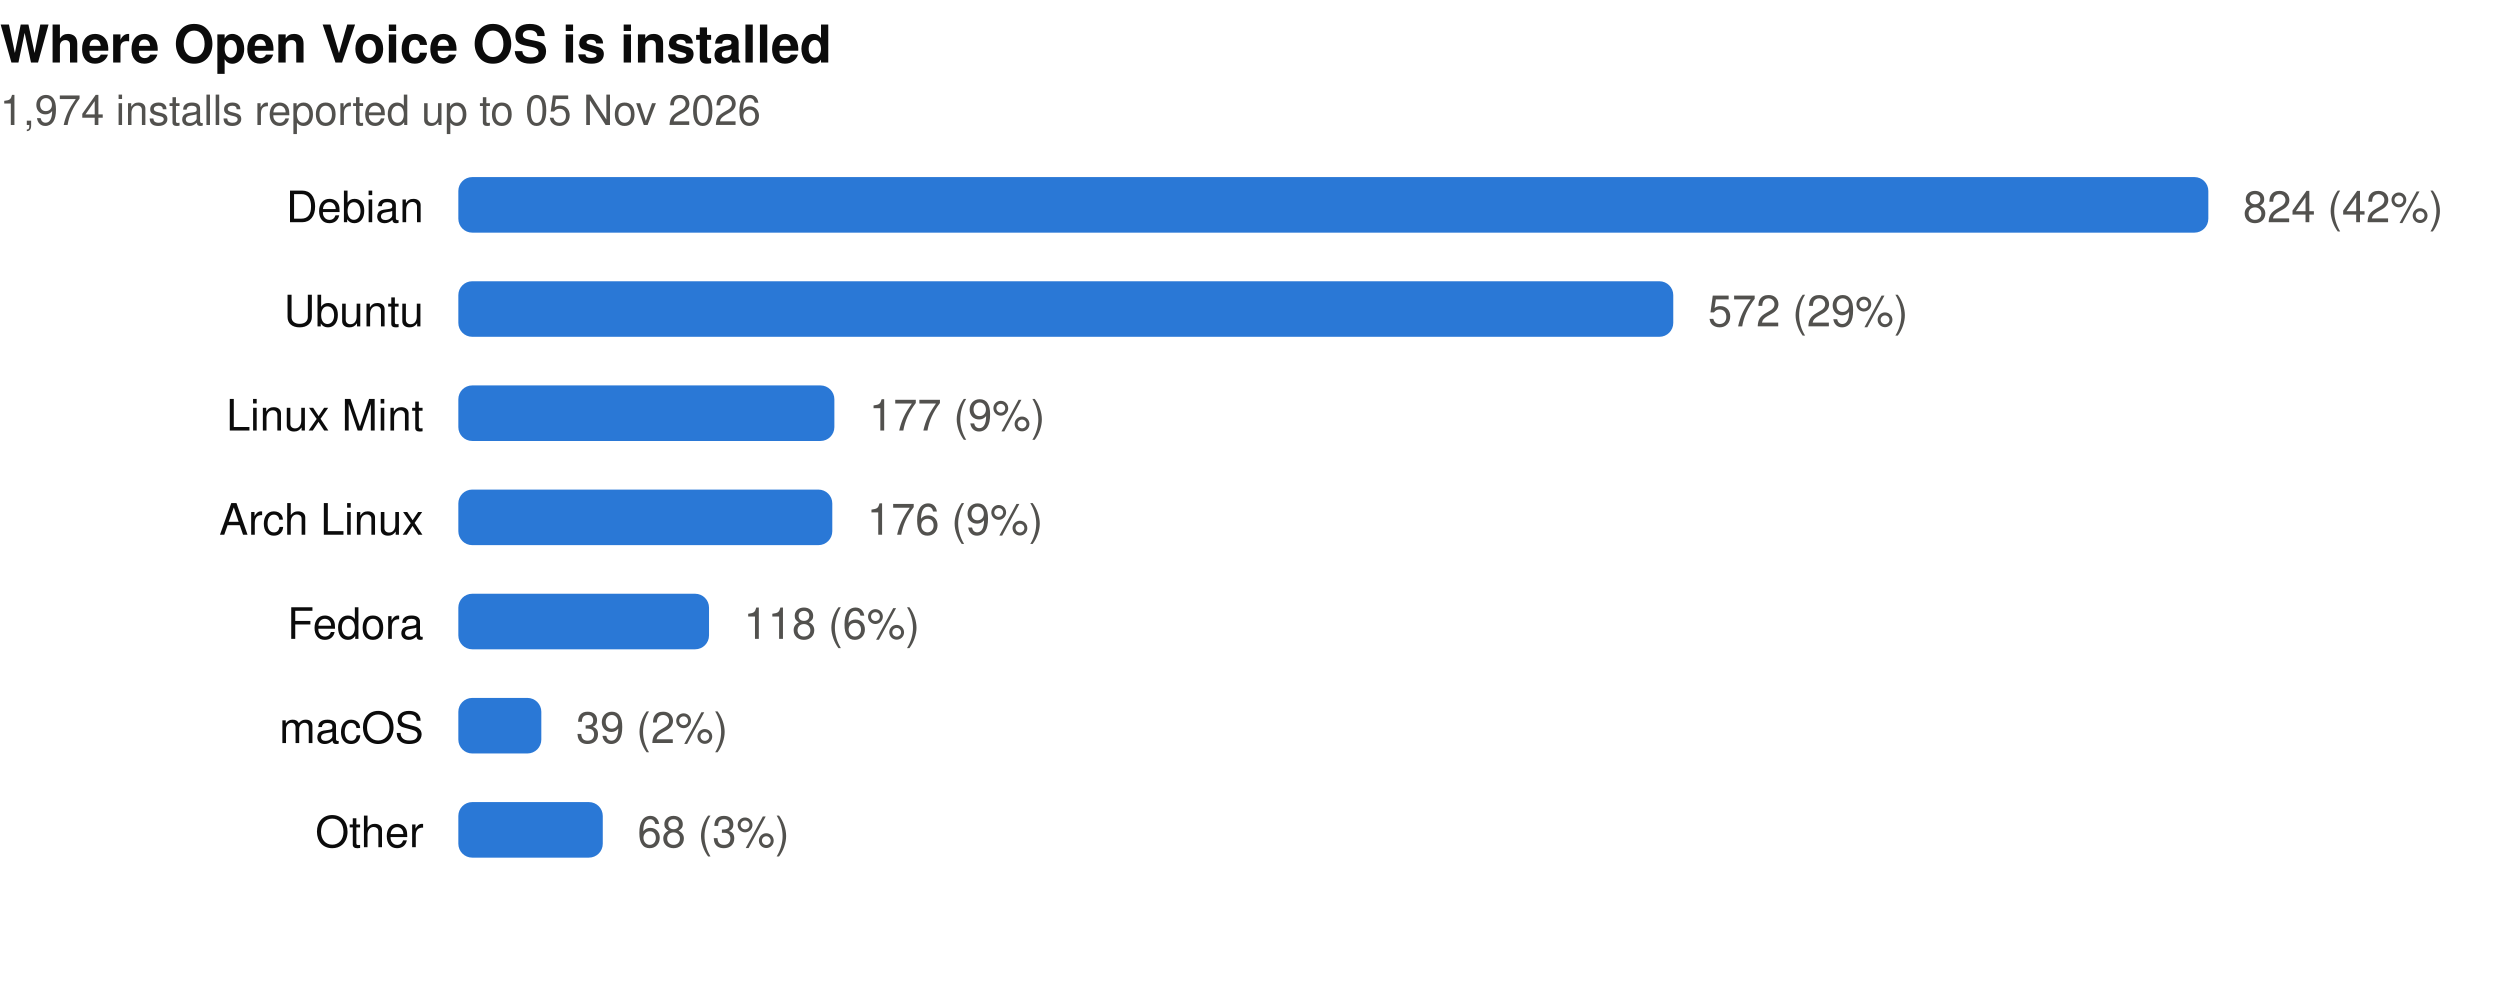
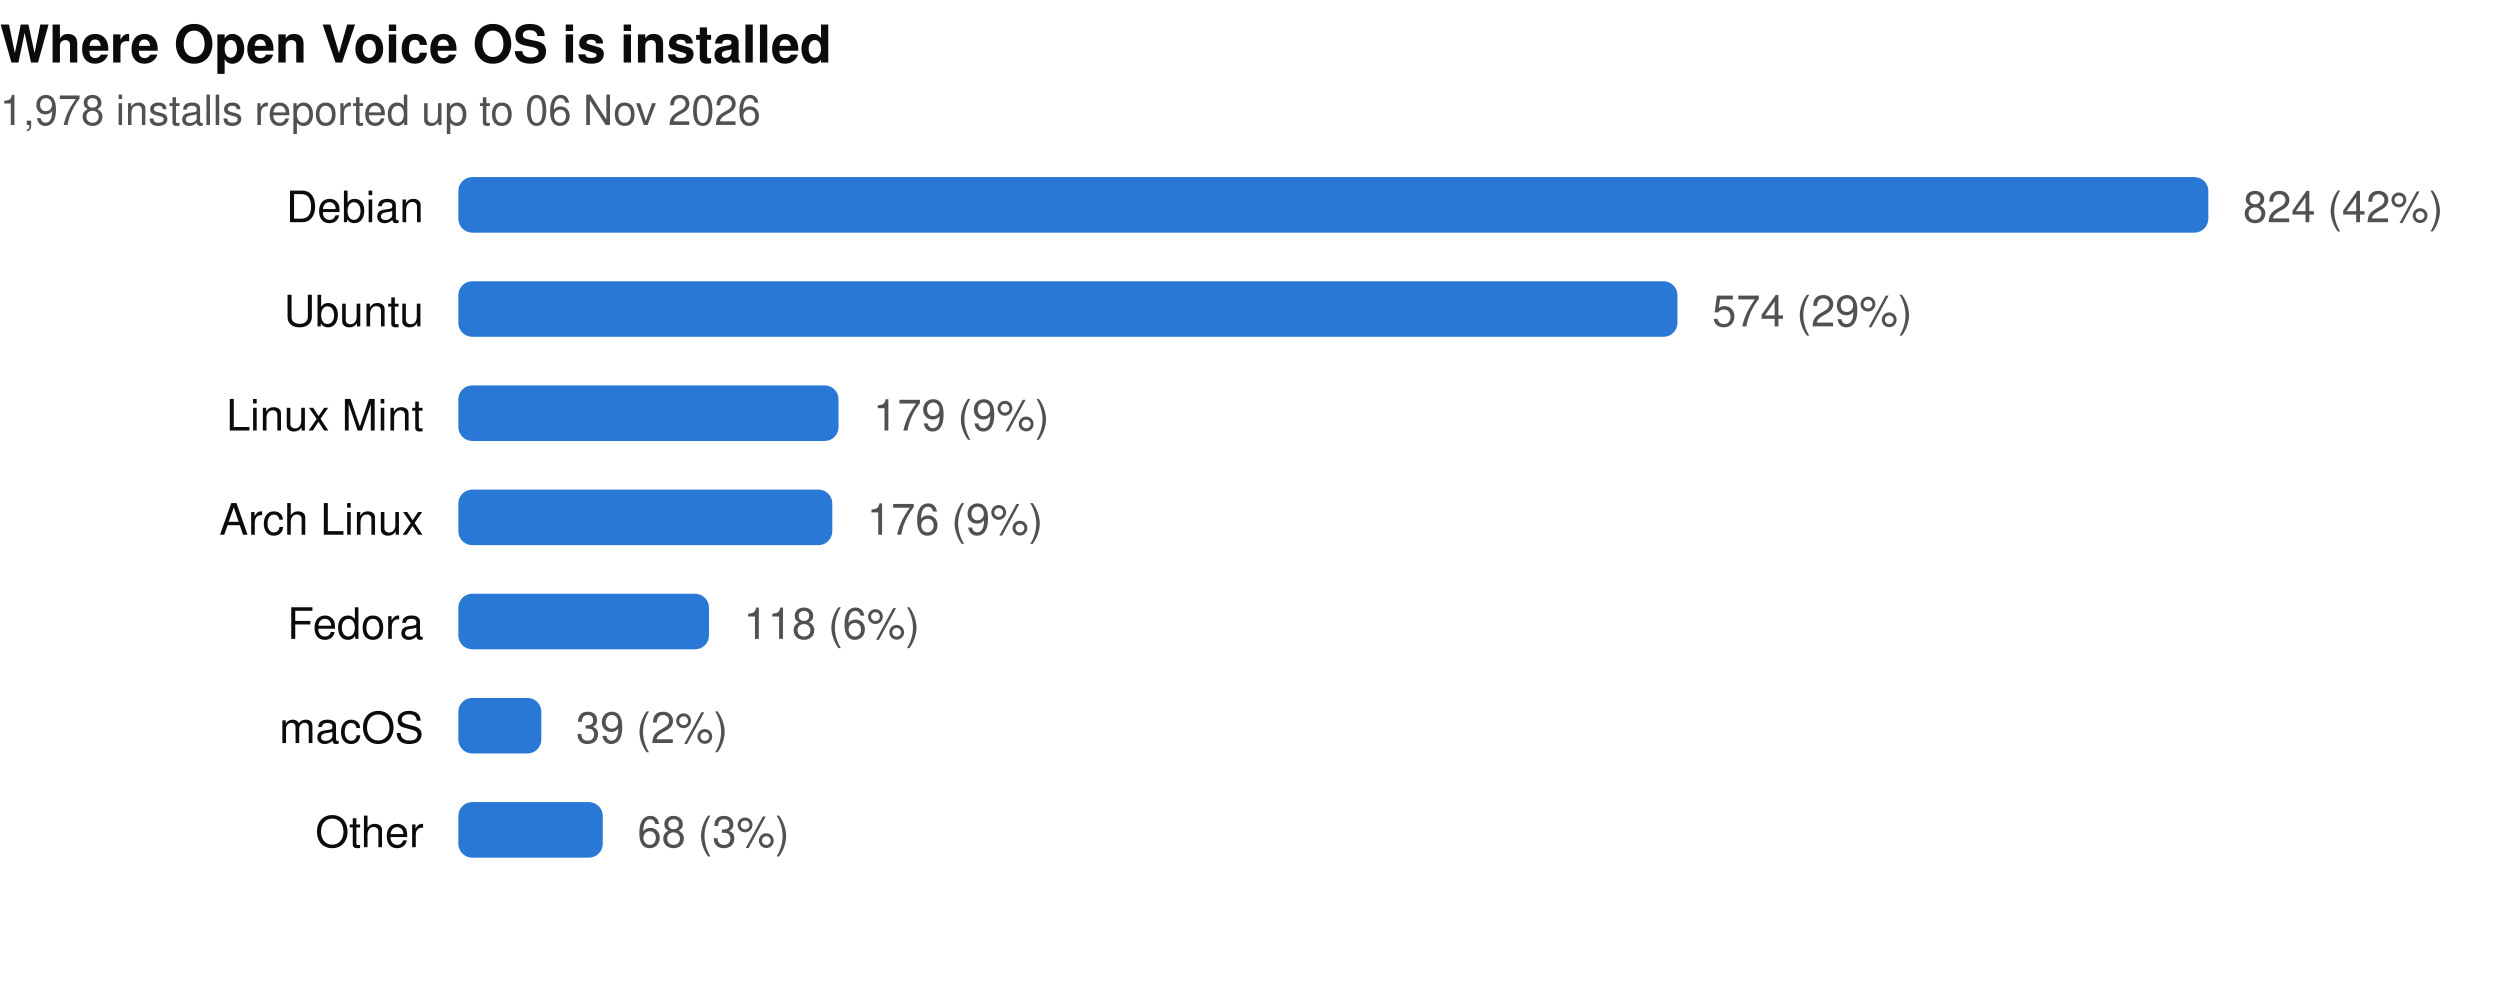
- <svg xmlns="http://www.w3.org/2000/svg" width="720" height="284" viewBox="0 0 720 284" role="img" aria-label="Where Open Voice OS is installed. 1,974 installs reported up to 05 Nov 2026">
+ <svg xmlns="http://www.w3.org/2000/svg" width="720" height="284" viewBox="0 0 720 284" role="img" aria-label="Where Open Voice OS is installed. 1,978 installs reported up to 06 Nov 2026">
  <text x="0" y="18" font-family="ui-sans-serif,-apple-system,BlinkMacSystemFont,'Segoe UI',Helvetica,Arial,sans-serif" font-size="15" font-weight="600" fill="#0b0b0b">Where Open Voice OS is installed</text>
-   <text x="0" y="36" font-family="ui-sans-serif,-apple-system,BlinkMacSystemFont,'Segoe UI',Helvetica,Arial,sans-serif" font-size="12" fill="#52514e">1,974 installs reported up to 05 Nov 2026</text>
+   <text x="0" y="36" font-family="ui-sans-serif,-apple-system,BlinkMacSystemFont,'Segoe UI',Helvetica,Arial,sans-serif" font-size="12" fill="#52514e">1,978 installs reported up to 06 Nov 2026</text>
  <text x="122" y="64.0" text-anchor="end" font-family="ui-sans-serif,-apple-system,BlinkMacSystemFont,'Segoe UI',Helvetica,Arial,sans-serif" font-size="12.5" fill="#0b0b0b">Debian</text>
  <rect x="132" y="51.0" width="504.0" height="16" rx="4" fill="#2a78d6" />
  <text x="646.0" y="64.0" font-family="ui-sans-serif,-apple-system,BlinkMacSystemFont,'Segoe UI',Helvetica,Arial,sans-serif" font-size="12.5" fill="#52514e">824 (42%)</text>
  <text x="122" y="94.0" text-anchor="end" font-family="ui-sans-serif,-apple-system,BlinkMacSystemFont,'Segoe UI',Helvetica,Arial,sans-serif" font-size="12.5" fill="#0b0b0b">Ubuntu</text>
-   <rect x="132" y="81.0" width="349.9" height="16" rx="4" fill="#2a78d6" />
-   <text x="491.9" y="94.0" font-family="ui-sans-serif,-apple-system,BlinkMacSystemFont,'Segoe UI',Helvetica,Arial,sans-serif" font-size="12.5" fill="#52514e">572 (29%)</text>
+   <rect x="132" y="81.0" width="351.1" height="16" rx="4" fill="#2a78d6" />
+   <text x="493.1" y="94.0" font-family="ui-sans-serif,-apple-system,BlinkMacSystemFont,'Segoe UI',Helvetica,Arial,sans-serif" font-size="12.5" fill="#52514e">574 (29%)</text>
  <text x="122" y="124.0" text-anchor="end" font-family="ui-sans-serif,-apple-system,BlinkMacSystemFont,'Segoe UI',Helvetica,Arial,sans-serif" font-size="12.5" fill="#0b0b0b">Linux Mint</text>
-   <rect x="132" y="111.0" width="108.3" height="16" rx="4" fill="#2a78d6" />
-   <text x="250.3" y="124.0" font-family="ui-sans-serif,-apple-system,BlinkMacSystemFont,'Segoe UI',Helvetica,Arial,sans-serif" font-size="12.5" fill="#52514e">177 (9%)</text>
+   <rect x="132" y="111.0" width="109.5" height="16" rx="4" fill="#2a78d6" />
+   <text x="251.5" y="124.0" font-family="ui-sans-serif,-apple-system,BlinkMacSystemFont,'Segoe UI',Helvetica,Arial,sans-serif" font-size="12.5" fill="#52514e">179 (9%)</text>
  <text x="122" y="154.0" text-anchor="end" font-family="ui-sans-serif,-apple-system,BlinkMacSystemFont,'Segoe UI',Helvetica,Arial,sans-serif" font-size="12.5" fill="#0b0b0b">Arch Linux</text>
  <rect x="132" y="141.0" width="107.7" height="16" rx="4" fill="#2a78d6" />
  <text x="249.7" y="154.0" font-family="ui-sans-serif,-apple-system,BlinkMacSystemFont,'Segoe UI',Helvetica,Arial,sans-serif" font-size="12.5" fill="#52514e">176 (9%)</text>
  <text x="122" y="184.0" text-anchor="end" font-family="ui-sans-serif,-apple-system,BlinkMacSystemFont,'Segoe UI',Helvetica,Arial,sans-serif" font-size="12.5" fill="#0b0b0b">Fedora</text>
  <rect x="132" y="171.0" width="72.2" height="16" rx="4" fill="#2a78d6" />
  <text x="214.2" y="184.0" font-family="ui-sans-serif,-apple-system,BlinkMacSystemFont,'Segoe UI',Helvetica,Arial,sans-serif" font-size="12.5" fill="#52514e">118 (6%)</text>
  <text x="122" y="214.0" text-anchor="end" font-family="ui-sans-serif,-apple-system,BlinkMacSystemFont,'Segoe UI',Helvetica,Arial,sans-serif" font-size="12.5" fill="#0b0b0b">macOS</text>
  <rect x="132" y="201.0" width="23.9" height="16" rx="4" fill="#2a78d6" />
  <text x="165.9" y="214.0" font-family="ui-sans-serif,-apple-system,BlinkMacSystemFont,'Segoe UI',Helvetica,Arial,sans-serif" font-size="12.5" fill="#52514e">39 (2%)</text>
  <text x="122" y="244.0" text-anchor="end" font-family="ui-sans-serif,-apple-system,BlinkMacSystemFont,'Segoe UI',Helvetica,Arial,sans-serif" font-size="12.5" fill="#0b0b0b">Other</text>
  <rect x="132" y="231.0" width="41.6" height="16" rx="4" fill="#2a78d6" />
  <text x="183.6" y="244.0" font-family="ui-sans-serif,-apple-system,BlinkMacSystemFont,'Segoe UI',Helvetica,Arial,sans-serif" font-size="12.5" fill="#52514e">68 (3%)</text>
</svg>
